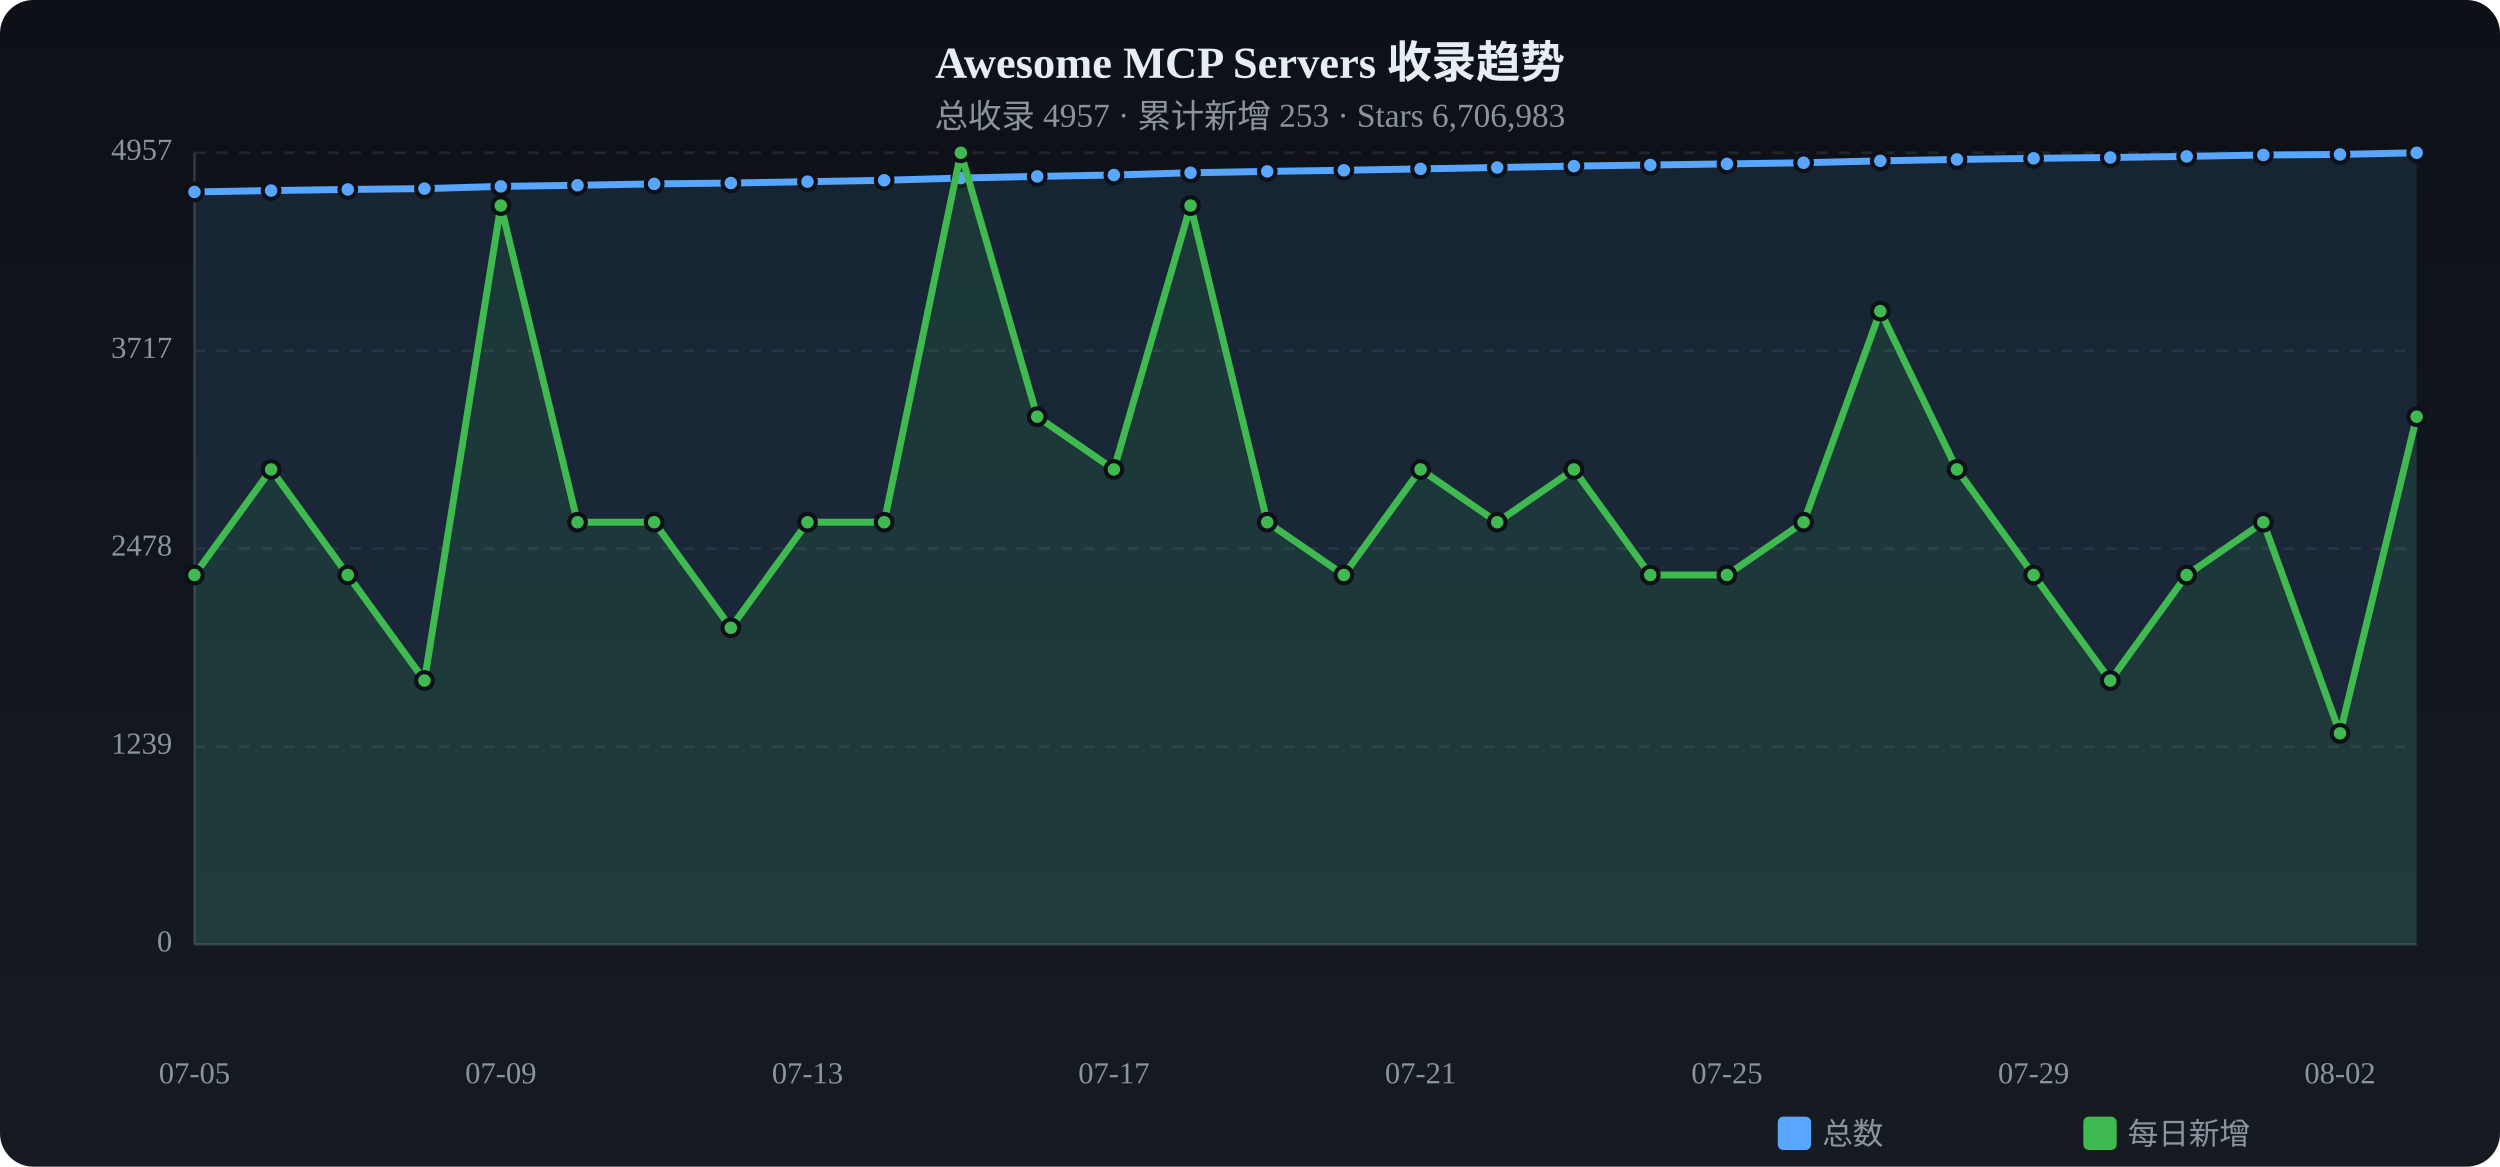
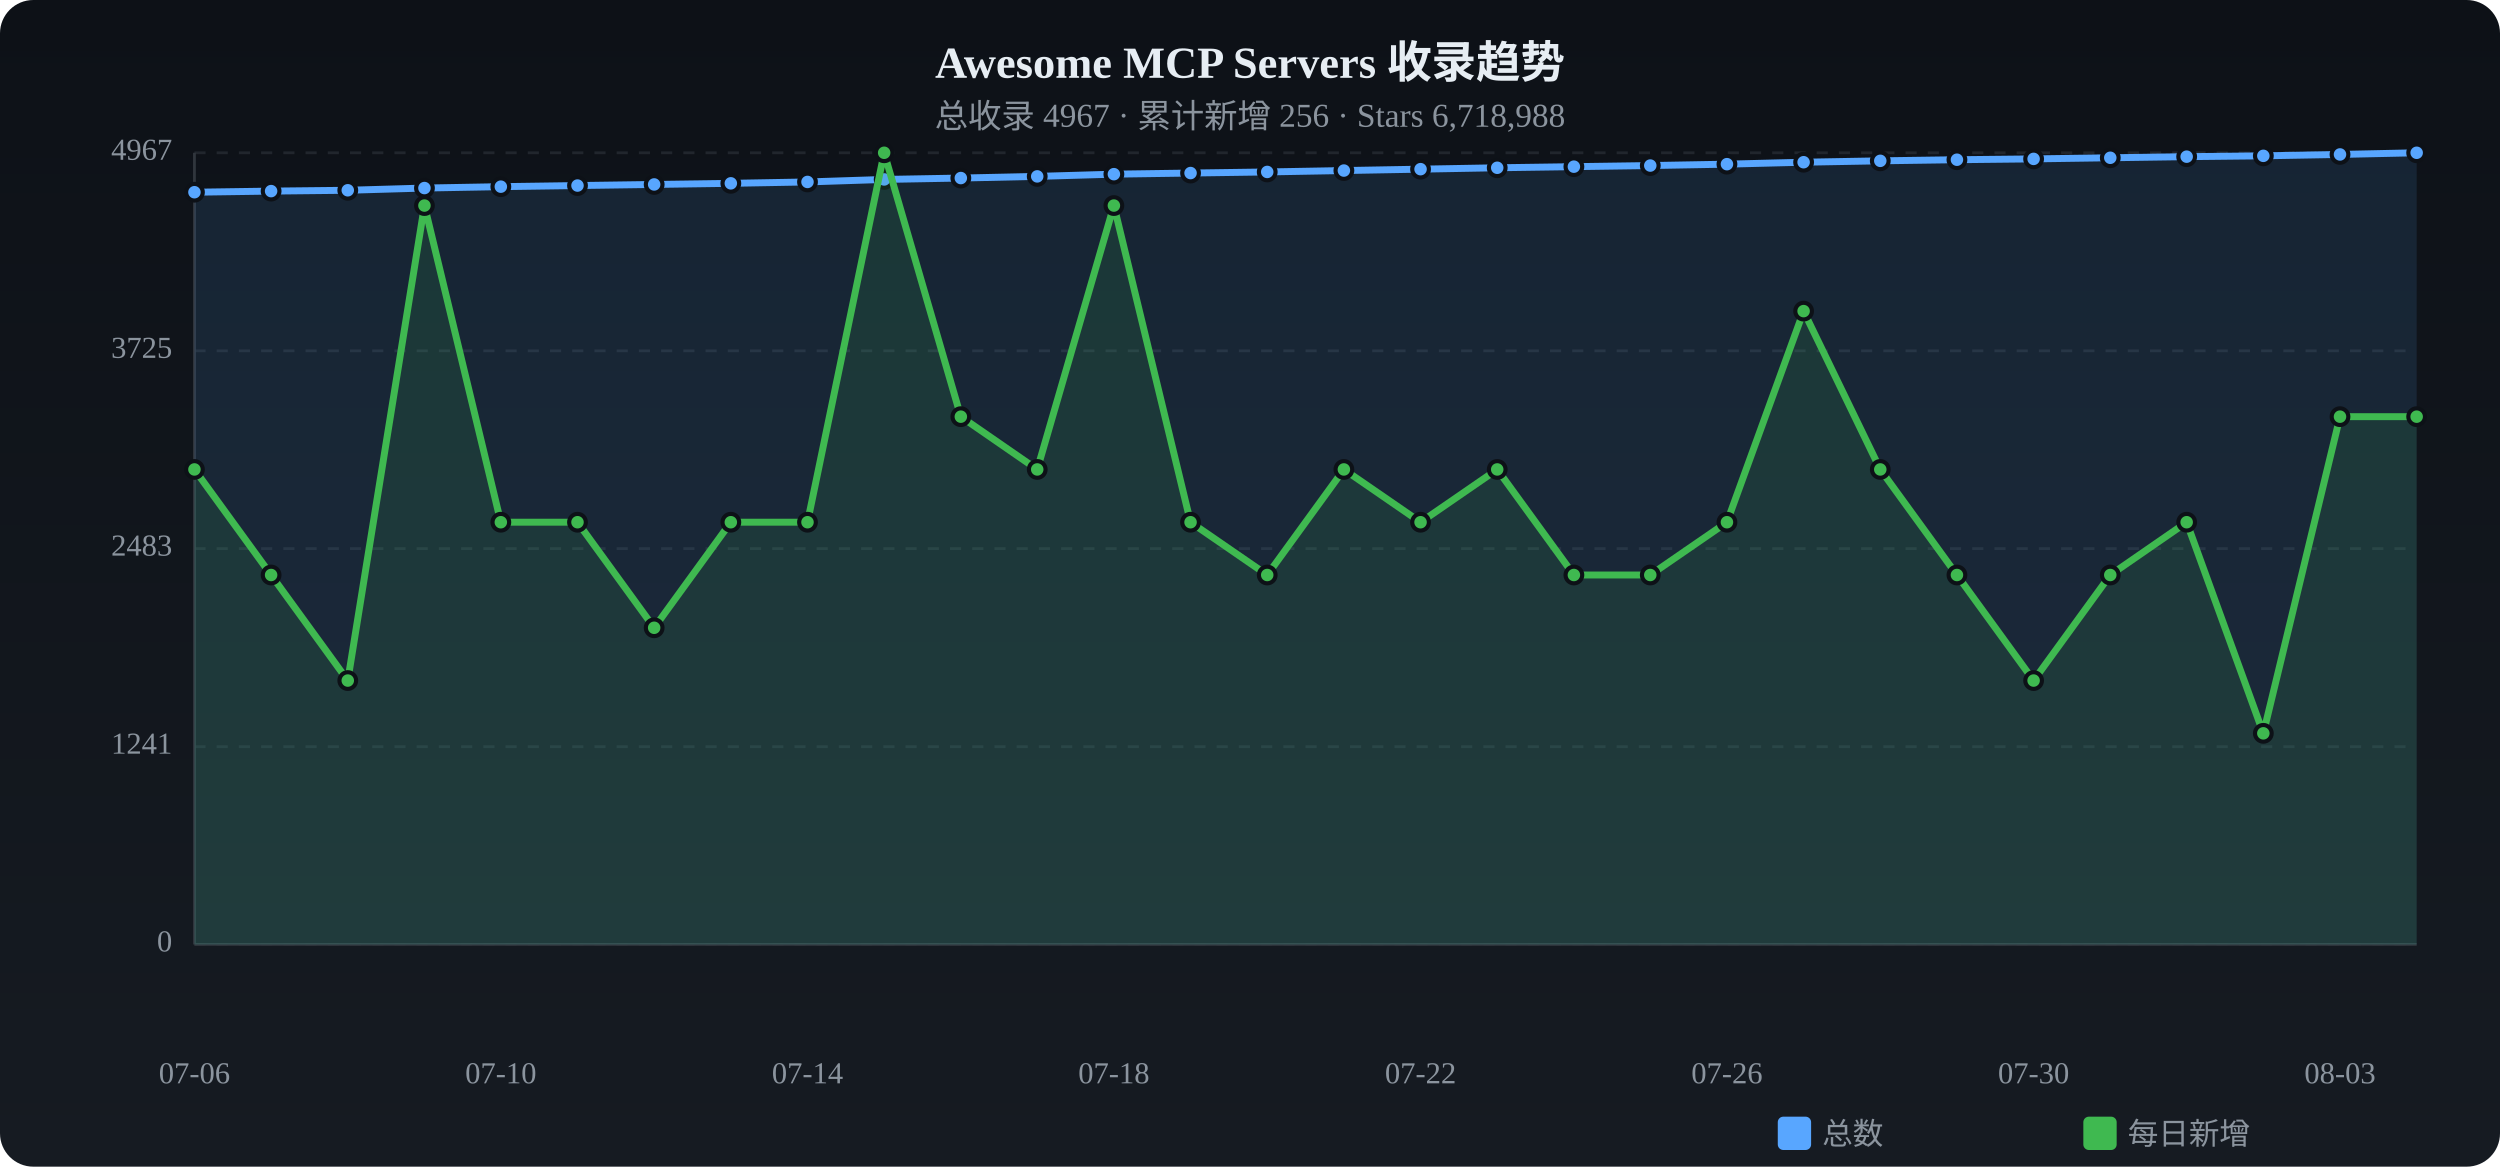
<svg xmlns="http://www.w3.org/2000/svg" viewBox="0 0 900 420" width="900" height="420">
  <defs>
    <linearGradient id="tbg" x1="0%" y1="0%" x2="0%" y2="100%">
      <stop offset="0%" stop-color="#0d1117" />
      <stop offset="100%" stop-color="#161b22" />
    </linearGradient>
  </defs>
  <rect width="900" height="420" rx="12" fill="url(#tbg)" />
  <text x="450.0" y="28" text-anchor="middle" fill="#e6edf3" font-size="16" font-weight="bold">Awesome MCP Servers 收录趋势</text>
-   <text x="450.0" y="46" text-anchor="middle" fill="#8b949e" font-size="12">总收录 4957 · 累计新增 253 · Stars 6,706,983</text>
+   <text x="450.0" y="46" text-anchor="middle" fill="#8b949e" font-size="12">总收录 4967 · 累计新增 256 · Stars 6,718,988</text>
  <text x="62" y="340.0" text-anchor="end" fill="#8b949e" font-size="11" dominant-baseline="middle">0</text>
  <line x1="70" y1="340.0" x2="870" y2="340.0" stroke="#21262d" stroke-dasharray="4 4" />
-   <text x="62" y="268.8" text-anchor="end" fill="#8b949e" font-size="11" dominant-baseline="middle">1239</text>
+   <text x="62" y="268.8" text-anchor="end" fill="#8b949e" font-size="11" dominant-baseline="middle">1241</text>
  <line x1="70" y1="268.8" x2="870" y2="268.8" stroke="#21262d" stroke-dasharray="4 4" />
-   <text x="62" y="197.5" text-anchor="end" fill="#8b949e" font-size="11" dominant-baseline="middle">2478</text>
+   <text x="62" y="197.5" text-anchor="end" fill="#8b949e" font-size="11" dominant-baseline="middle">2483</text>
  <line x1="70" y1="197.5" x2="870" y2="197.5" stroke="#21262d" stroke-dasharray="4 4" />
-   <text x="62" y="126.3" text-anchor="end" fill="#8b949e" font-size="11" dominant-baseline="middle">3717</text>
+   <text x="62" y="126.3" text-anchor="end" fill="#8b949e" font-size="11" dominant-baseline="middle">3725</text>
  <line x1="70" y1="126.3" x2="870" y2="126.3" stroke="#21262d" stroke-dasharray="4 4" />
-   <text x="62" y="55.0" text-anchor="end" fill="#8b949e" font-size="11" dominant-baseline="middle">4957</text>
+   <text x="62" y="55.0" text-anchor="end" fill="#8b949e" font-size="11" dominant-baseline="middle">4967</text>
  <line x1="70" y1="55.0" x2="870" y2="55.0" stroke="#21262d" stroke-dasharray="4 4" />
  <line x1="70" y1="55" x2="70" y2="340" stroke="#30363d" />
  <line x1="70" y1="340" x2="870" y2="340" stroke="#30363d" />
-   <path d="M70.0,69.1 L97.6,68.6 L125.2,68.2 L152.8,67.9 L180.3,67.1 L207.9,66.7 L235.5,66.2 L263.1,65.9 L290.7,65.4 L318.3,64.9 L345.9,64.1 L373.4,63.5 L401.0,63.0 L428.6,62.2 L456.2,61.7 L483.8,61.3 L511.4,60.8 L539.0,60.3 L566.6,59.8 L594.1,59.4 L621.7,59.0 L649.3,58.6 L676.9,57.9 L704.5,57.4 L732.1,57.0 L759.7,56.7 L787.2,56.3 L814.8,55.8 L842.4,55.6 L870.0,55.0 L870.0,340 L70.0,340 Z" fill="#58a6ff" opacity="0.12" />
-   <polyline points="70.0,69.1 97.6,68.6 125.2,68.2 152.8,67.9 180.3,67.1 207.9,66.7 235.5,66.2 263.1,65.9 290.7,65.4 318.3,64.9 345.9,64.1 373.4,63.5 401.0,63.0 428.6,62.2 456.2,61.7 483.8,61.3 511.4,60.8 539.0,60.3 566.6,59.8 594.1,59.4 621.7,59.0 649.3,58.6 676.9,57.9 704.5,57.4 732.1,57.0 759.7,56.7 787.2,56.3 814.8,55.8 842.4,55.6 870.0,55.0" fill="none" stroke="#58a6ff" stroke-width="2.5" stroke-linecap="round" stroke-linejoin="round" />
-   <circle cx="70.0" cy="69.1" r="3" fill="#58a6ff" stroke="#0d1117" stroke-width="1.5" />
-   <circle cx="97.6" cy="68.6" r="3" fill="#58a6ff" stroke="#0d1117" stroke-width="1.5" />
-   <circle cx="125.2" cy="68.2" r="3" fill="#58a6ff" stroke="#0d1117" stroke-width="1.5" />
-   <circle cx="152.8" cy="67.9" r="3" fill="#58a6ff" stroke="#0d1117" stroke-width="1.5" />
-   <circle cx="180.3" cy="67.1" r="3" fill="#58a6ff" stroke="#0d1117" stroke-width="1.5" />
-   <circle cx="207.9" cy="66.7" r="3" fill="#58a6ff" stroke="#0d1117" stroke-width="1.5" />
-   <circle cx="235.5" cy="66.2" r="3" fill="#58a6ff" stroke="#0d1117" stroke-width="1.5" />
-   <circle cx="263.1" cy="65.9" r="3" fill="#58a6ff" stroke="#0d1117" stroke-width="1.5" />
-   <circle cx="290.7" cy="65.4" r="3" fill="#58a6ff" stroke="#0d1117" stroke-width="1.5" />
-   <circle cx="318.3" cy="64.9" r="3" fill="#58a6ff" stroke="#0d1117" stroke-width="1.5" />
+   <path d="M70.0,69.2 L97.6,68.8 L125.2,68.5 L152.8,67.7 L180.3,67.2 L207.9,66.8 L235.5,66.4 L263.1,66.0 L290.7,65.5 L318.3,64.6 L345.9,64.1 L373.4,63.5 L401.0,62.7 L428.6,62.3 L456.2,61.9 L483.8,61.4 L511.4,60.9 L539.0,60.4 L566.6,60.0 L594.1,59.6 L621.7,59.1 L649.3,58.4 L676.9,57.9 L704.5,57.5 L732.1,57.2 L759.7,56.8 L787.2,56.4 L814.8,56.1 L842.4,55.6 L870.0,55.0 L870.0,340 L70.0,340 Z" fill="#58a6ff" opacity="0.12" />
+   <polyline points="70.0,69.2 97.6,68.8 125.2,68.5 152.8,67.7 180.3,67.2 207.9,66.8 235.5,66.4 263.1,66.0 290.7,65.5 318.3,64.6 345.9,64.1 373.4,63.5 401.0,62.7 428.6,62.3 456.2,61.9 483.8,61.4 511.4,60.9 539.0,60.4 566.6,60.0 594.1,59.6 621.7,59.1 649.3,58.4 676.9,57.9 704.5,57.5 732.1,57.2 759.7,56.8 787.2,56.4 814.8,56.1 842.4,55.6 870.0,55.0" fill="none" stroke="#58a6ff" stroke-width="2.5" stroke-linecap="round" stroke-linejoin="round" />
+   <circle cx="70.0" cy="69.2" r="3" fill="#58a6ff" stroke="#0d1117" stroke-width="1.5" />
+   <circle cx="97.6" cy="68.8" r="3" fill="#58a6ff" stroke="#0d1117" stroke-width="1.5" />
+   <circle cx="125.2" cy="68.5" r="3" fill="#58a6ff" stroke="#0d1117" stroke-width="1.5" />
+   <circle cx="152.8" cy="67.7" r="3" fill="#58a6ff" stroke="#0d1117" stroke-width="1.5" />
+   <circle cx="180.3" cy="67.2" r="3" fill="#58a6ff" stroke="#0d1117" stroke-width="1.5" />
+   <circle cx="207.9" cy="66.8" r="3" fill="#58a6ff" stroke="#0d1117" stroke-width="1.5" />
+   <circle cx="235.5" cy="66.4" r="3" fill="#58a6ff" stroke="#0d1117" stroke-width="1.5" />
+   <circle cx="263.1" cy="66.0" r="3" fill="#58a6ff" stroke="#0d1117" stroke-width="1.5" />
+   <circle cx="290.7" cy="65.5" r="3" fill="#58a6ff" stroke="#0d1117" stroke-width="1.5" />
+   <circle cx="318.3" cy="64.6" r="3" fill="#58a6ff" stroke="#0d1117" stroke-width="1.5" />
  <circle cx="345.9" cy="64.1" r="3" fill="#58a6ff" stroke="#0d1117" stroke-width="1.5" />
  <circle cx="373.4" cy="63.5" r="3" fill="#58a6ff" stroke="#0d1117" stroke-width="1.5" />
-   <circle cx="401.0" cy="63.0" r="3" fill="#58a6ff" stroke="#0d1117" stroke-width="1.5" />
-   <circle cx="428.6" cy="62.2" r="3" fill="#58a6ff" stroke="#0d1117" stroke-width="1.5" />
-   <circle cx="456.2" cy="61.7" r="3" fill="#58a6ff" stroke="#0d1117" stroke-width="1.5" />
-   <circle cx="483.8" cy="61.3" r="3" fill="#58a6ff" stroke="#0d1117" stroke-width="1.5" />
-   <circle cx="511.4" cy="60.8" r="3" fill="#58a6ff" stroke="#0d1117" stroke-width="1.5" />
-   <circle cx="539.0" cy="60.3" r="3" fill="#58a6ff" stroke="#0d1117" stroke-width="1.5" />
-   <circle cx="566.6" cy="59.8" r="3" fill="#58a6ff" stroke="#0d1117" stroke-width="1.5" />
-   <circle cx="594.1" cy="59.4" r="3" fill="#58a6ff" stroke="#0d1117" stroke-width="1.5" />
-   <circle cx="621.7" cy="59.0" r="3" fill="#58a6ff" stroke="#0d1117" stroke-width="1.5" />
-   <circle cx="649.3" cy="58.6" r="3" fill="#58a6ff" stroke="#0d1117" stroke-width="1.5" />
+   <circle cx="401.0" cy="62.7" r="3" fill="#58a6ff" stroke="#0d1117" stroke-width="1.5" />
+   <circle cx="428.6" cy="62.3" r="3" fill="#58a6ff" stroke="#0d1117" stroke-width="1.5" />
+   <circle cx="456.2" cy="61.9" r="3" fill="#58a6ff" stroke="#0d1117" stroke-width="1.5" />
+   <circle cx="483.8" cy="61.4" r="3" fill="#58a6ff" stroke="#0d1117" stroke-width="1.5" />
+   <circle cx="511.4" cy="60.9" r="3" fill="#58a6ff" stroke="#0d1117" stroke-width="1.5" />
+   <circle cx="539.0" cy="60.4" r="3" fill="#58a6ff" stroke="#0d1117" stroke-width="1.5" />
+   <circle cx="566.6" cy="60.0" r="3" fill="#58a6ff" stroke="#0d1117" stroke-width="1.5" />
+   <circle cx="594.1" cy="59.6" r="3" fill="#58a6ff" stroke="#0d1117" stroke-width="1.5" />
+   <circle cx="621.7" cy="59.1" r="3" fill="#58a6ff" stroke="#0d1117" stroke-width="1.5" />
+   <circle cx="649.3" cy="58.4" r="3" fill="#58a6ff" stroke="#0d1117" stroke-width="1.5" />
  <circle cx="676.9" cy="57.9" r="3" fill="#58a6ff" stroke="#0d1117" stroke-width="1.5" />
-   <circle cx="704.5" cy="57.4" r="3" fill="#58a6ff" stroke="#0d1117" stroke-width="1.5" />
-   <circle cx="732.1" cy="57.0" r="3" fill="#58a6ff" stroke="#0d1117" stroke-width="1.5" />
-   <circle cx="759.7" cy="56.7" r="3" fill="#58a6ff" stroke="#0d1117" stroke-width="1.5" />
-   <circle cx="787.2" cy="56.3" r="3" fill="#58a6ff" stroke="#0d1117" stroke-width="1.5" />
-   <circle cx="814.8" cy="55.8" r="3" fill="#58a6ff" stroke="#0d1117" stroke-width="1.5" />
+   <circle cx="704.5" cy="57.5" r="3" fill="#58a6ff" stroke="#0d1117" stroke-width="1.5" />
+   <circle cx="732.1" cy="57.2" r="3" fill="#58a6ff" stroke="#0d1117" stroke-width="1.5" />
+   <circle cx="759.7" cy="56.8" r="3" fill="#58a6ff" stroke="#0d1117" stroke-width="1.5" />
+   <circle cx="787.2" cy="56.4" r="3" fill="#58a6ff" stroke="#0d1117" stroke-width="1.5" />
+   <circle cx="814.8" cy="56.1" r="3" fill="#58a6ff" stroke="#0d1117" stroke-width="1.5" />
  <circle cx="842.4" cy="55.6" r="3" fill="#58a6ff" stroke="#0d1117" stroke-width="1.5" />
  <circle cx="870.0" cy="55.0" r="3" fill="#58a6ff" stroke="#0d1117" stroke-width="1.5" />
-   <path d="M70.0,207.0 L97.6,169.0 L125.2,207.0 L152.8,245.0 L180.3,74.0 L207.9,188.0 L235.5,188.0 L263.1,226.0 L290.7,188.0 L318.3,188.0 L345.9,55.0 L373.4,150.0 L401.0,169.0 L428.6,74.0 L456.2,188.0 L483.8,207.0 L511.4,169.0 L539.0,188.0 L566.6,169.0 L594.1,207.0 L621.7,207.0 L649.3,188.0 L676.9,112.0 L704.5,169.0 L732.1,207.0 L759.7,245.0 L787.2,207.0 L814.8,188.0 L842.4,264.0 L870.0,150.0 L870.0,340 L70.0,340 Z" fill="#3fb950" opacity="0.12" />
-   <polyline points="70.0,207.0 97.6,169.0 125.2,207.0 152.8,245.0 180.3,74.0 207.9,188.0 235.5,188.0 263.1,226.0 290.7,188.0 318.3,188.0 345.9,55.0 373.4,150.0 401.0,169.0 428.6,74.0 456.2,188.0 483.8,207.0 511.4,169.0 539.0,188.0 566.6,169.0 594.1,207.0 621.7,207.0 649.3,188.0 676.9,112.0 704.5,169.0 732.1,207.0 759.7,245.0 787.2,207.0 814.8,188.0 842.4,264.0 870.0,150.0" fill="none" stroke="#3fb950" stroke-width="2.5" stroke-linecap="round" stroke-linejoin="round" />
-   <circle cx="70.0" cy="207.0" r="3" fill="#3fb950" stroke="#0d1117" stroke-width="1.5" />
-   <circle cx="97.6" cy="169.0" r="3" fill="#3fb950" stroke="#0d1117" stroke-width="1.5" />
-   <circle cx="125.2" cy="207.0" r="3" fill="#3fb950" stroke="#0d1117" stroke-width="1.5" />
-   <circle cx="152.8" cy="245.0" r="3" fill="#3fb950" stroke="#0d1117" stroke-width="1.5" />
-   <circle cx="180.3" cy="74.0" r="3" fill="#3fb950" stroke="#0d1117" stroke-width="1.5" />
+   <path d="M70.0,169.0 L97.6,207.0 L125.2,245.0 L152.8,74.0 L180.3,188.0 L207.9,188.0 L235.5,226.0 L263.1,188.0 L290.7,188.0 L318.3,55.0 L345.9,150.0 L373.4,169.0 L401.0,74.0 L428.6,188.0 L456.2,207.0 L483.8,169.0 L511.4,188.0 L539.0,169.0 L566.6,207.0 L594.1,207.0 L621.7,188.0 L649.3,112.0 L676.9,169.0 L704.5,207.0 L732.1,245.0 L759.7,207.0 L787.2,188.0 L814.8,264.0 L842.4,150.0 L870.0,150.0 L870.0,340 L70.0,340 Z" fill="#3fb950" opacity="0.12" />
+   <polyline points="70.0,169.0 97.6,207.0 125.2,245.0 152.8,74.0 180.3,188.0 207.9,188.0 235.5,226.0 263.1,188.0 290.7,188.0 318.3,55.0 345.9,150.0 373.4,169.0 401.0,74.0 428.6,188.0 456.2,207.0 483.8,169.0 511.4,188.0 539.0,169.0 566.6,207.0 594.1,207.0 621.7,188.0 649.3,112.0 676.9,169.0 704.5,207.0 732.1,245.0 759.7,207.0 787.2,188.0 814.8,264.0 842.4,150.0 870.0,150.0" fill="none" stroke="#3fb950" stroke-width="2.5" stroke-linecap="round" stroke-linejoin="round" />
+   <circle cx="70.0" cy="169.0" r="3" fill="#3fb950" stroke="#0d1117" stroke-width="1.5" />
+   <circle cx="97.6" cy="207.0" r="3" fill="#3fb950" stroke="#0d1117" stroke-width="1.5" />
+   <circle cx="125.2" cy="245.0" r="3" fill="#3fb950" stroke="#0d1117" stroke-width="1.5" />
+   <circle cx="152.8" cy="74.0" r="3" fill="#3fb950" stroke="#0d1117" stroke-width="1.5" />
+   <circle cx="180.3" cy="188.0" r="3" fill="#3fb950" stroke="#0d1117" stroke-width="1.5" />
  <circle cx="207.9" cy="188.0" r="3" fill="#3fb950" stroke="#0d1117" stroke-width="1.5" />
-   <circle cx="235.5" cy="188.0" r="3" fill="#3fb950" stroke="#0d1117" stroke-width="1.5" />
-   <circle cx="263.1" cy="226.0" r="3" fill="#3fb950" stroke="#0d1117" stroke-width="1.5" />
+   <circle cx="235.5" cy="226.0" r="3" fill="#3fb950" stroke="#0d1117" stroke-width="1.5" />
+   <circle cx="263.1" cy="188.0" r="3" fill="#3fb950" stroke="#0d1117" stroke-width="1.5" />
  <circle cx="290.7" cy="188.0" r="3" fill="#3fb950" stroke="#0d1117" stroke-width="1.5" />
-   <circle cx="318.3" cy="188.0" r="3" fill="#3fb950" stroke="#0d1117" stroke-width="1.5" />
-   <circle cx="345.9" cy="55.0" r="3" fill="#3fb950" stroke="#0d1117" stroke-width="1.5" />
-   <circle cx="373.4" cy="150.0" r="3" fill="#3fb950" stroke="#0d1117" stroke-width="1.5" />
-   <circle cx="401.0" cy="169.0" r="3" fill="#3fb950" stroke="#0d1117" stroke-width="1.5" />
-   <circle cx="428.6" cy="74.0" r="3" fill="#3fb950" stroke="#0d1117" stroke-width="1.5" />
-   <circle cx="456.2" cy="188.0" r="3" fill="#3fb950" stroke="#0d1117" stroke-width="1.5" />
-   <circle cx="483.8" cy="207.0" r="3" fill="#3fb950" stroke="#0d1117" stroke-width="1.5" />
-   <circle cx="511.4" cy="169.0" r="3" fill="#3fb950" stroke="#0d1117" stroke-width="1.5" />
-   <circle cx="539.0" cy="188.0" r="3" fill="#3fb950" stroke="#0d1117" stroke-width="1.5" />
-   <circle cx="566.6" cy="169.0" r="3" fill="#3fb950" stroke="#0d1117" stroke-width="1.5" />
+   <circle cx="318.3" cy="55.0" r="3" fill="#3fb950" stroke="#0d1117" stroke-width="1.5" />
+   <circle cx="345.9" cy="150.0" r="3" fill="#3fb950" stroke="#0d1117" stroke-width="1.5" />
+   <circle cx="373.4" cy="169.0" r="3" fill="#3fb950" stroke="#0d1117" stroke-width="1.5" />
+   <circle cx="401.0" cy="74.0" r="3" fill="#3fb950" stroke="#0d1117" stroke-width="1.5" />
+   <circle cx="428.6" cy="188.0" r="3" fill="#3fb950" stroke="#0d1117" stroke-width="1.5" />
+   <circle cx="456.2" cy="207.0" r="3" fill="#3fb950" stroke="#0d1117" stroke-width="1.5" />
+   <circle cx="483.8" cy="169.0" r="3" fill="#3fb950" stroke="#0d1117" stroke-width="1.5" />
+   <circle cx="511.4" cy="188.0" r="3" fill="#3fb950" stroke="#0d1117" stroke-width="1.5" />
+   <circle cx="539.0" cy="169.0" r="3" fill="#3fb950" stroke="#0d1117" stroke-width="1.5" />
+   <circle cx="566.6" cy="207.0" r="3" fill="#3fb950" stroke="#0d1117" stroke-width="1.5" />
  <circle cx="594.1" cy="207.0" r="3" fill="#3fb950" stroke="#0d1117" stroke-width="1.5" />
-   <circle cx="621.7" cy="207.0" r="3" fill="#3fb950" stroke="#0d1117" stroke-width="1.5" />
-   <circle cx="649.3" cy="188.0" r="3" fill="#3fb950" stroke="#0d1117" stroke-width="1.5" />
-   <circle cx="676.9" cy="112.0" r="3" fill="#3fb950" stroke="#0d1117" stroke-width="1.5" />
-   <circle cx="704.5" cy="169.0" r="3" fill="#3fb950" stroke="#0d1117" stroke-width="1.5" />
-   <circle cx="732.1" cy="207.0" r="3" fill="#3fb950" stroke="#0d1117" stroke-width="1.5" />
-   <circle cx="759.7" cy="245.0" r="3" fill="#3fb950" stroke="#0d1117" stroke-width="1.5" />
-   <circle cx="787.2" cy="207.0" r="3" fill="#3fb950" stroke="#0d1117" stroke-width="1.5" />
-   <circle cx="814.8" cy="188.0" r="3" fill="#3fb950" stroke="#0d1117" stroke-width="1.5" />
-   <circle cx="842.4" cy="264.0" r="3" fill="#3fb950" stroke="#0d1117" stroke-width="1.5" />
+   <circle cx="621.7" cy="188.0" r="3" fill="#3fb950" stroke="#0d1117" stroke-width="1.5" />
+   <circle cx="649.3" cy="112.0" r="3" fill="#3fb950" stroke="#0d1117" stroke-width="1.5" />
+   <circle cx="676.9" cy="169.0" r="3" fill="#3fb950" stroke="#0d1117" stroke-width="1.5" />
+   <circle cx="704.5" cy="207.0" r="3" fill="#3fb950" stroke="#0d1117" stroke-width="1.5" />
+   <circle cx="732.1" cy="245.0" r="3" fill="#3fb950" stroke="#0d1117" stroke-width="1.5" />
+   <circle cx="759.7" cy="207.0" r="3" fill="#3fb950" stroke="#0d1117" stroke-width="1.5" />
+   <circle cx="787.2" cy="188.0" r="3" fill="#3fb950" stroke="#0d1117" stroke-width="1.5" />
+   <circle cx="814.8" cy="264.0" r="3" fill="#3fb950" stroke="#0d1117" stroke-width="1.5" />
+   <circle cx="842.4" cy="150.0" r="3" fill="#3fb950" stroke="#0d1117" stroke-width="1.5" />
  <circle cx="870.0" cy="150.0" r="3" fill="#3fb950" stroke="#0d1117" stroke-width="1.5" />
-   <text x="70.0" y="390" text-anchor="middle" fill="#8b949e" font-size="11">07-05</text>
-   <text x="180.3" y="390" text-anchor="middle" fill="#8b949e" font-size="11">07-09</text>
-   <text x="290.7" y="390" text-anchor="middle" fill="#8b949e" font-size="11">07-13</text>
-   <text x="401.0" y="390" text-anchor="middle" fill="#8b949e" font-size="11">07-17</text>
-   <text x="511.4" y="390" text-anchor="middle" fill="#8b949e" font-size="11">07-21</text>
-   <text x="621.7" y="390" text-anchor="middle" fill="#8b949e" font-size="11">07-25</text>
-   <text x="732.1" y="390" text-anchor="middle" fill="#8b949e" font-size="11">07-29</text>
-   <text x="842.4" y="390" text-anchor="middle" fill="#8b949e" font-size="11">08-02</text>
+   <text x="70.0" y="390" text-anchor="middle" fill="#8b949e" font-size="11">07-06</text>
+   <text x="180.3" y="390" text-anchor="middle" fill="#8b949e" font-size="11">07-10</text>
+   <text x="290.7" y="390" text-anchor="middle" fill="#8b949e" font-size="11">07-14</text>
+   <text x="401.0" y="390" text-anchor="middle" fill="#8b949e" font-size="11">07-18</text>
+   <text x="511.4" y="390" text-anchor="middle" fill="#8b949e" font-size="11">07-22</text>
+   <text x="621.7" y="390" text-anchor="middle" fill="#8b949e" font-size="11">07-26</text>
+   <text x="732.1" y="390" text-anchor="middle" fill="#8b949e" font-size="11">07-30</text>
+   <text x="842.4" y="390" text-anchor="middle" fill="#8b949e" font-size="11">08-03</text>
  <rect x="640" y="402" width="12" height="12" rx="2" fill="#58a6ff" />
  <text x="656" y="412" fill="#8b949e" font-size="11">总数</text>
  <rect x="750" y="402" width="12" height="12" rx="2" fill="#3fb950" />
  <text x="766" y="412" fill="#8b949e" font-size="11">每日新增</text>
</svg>
